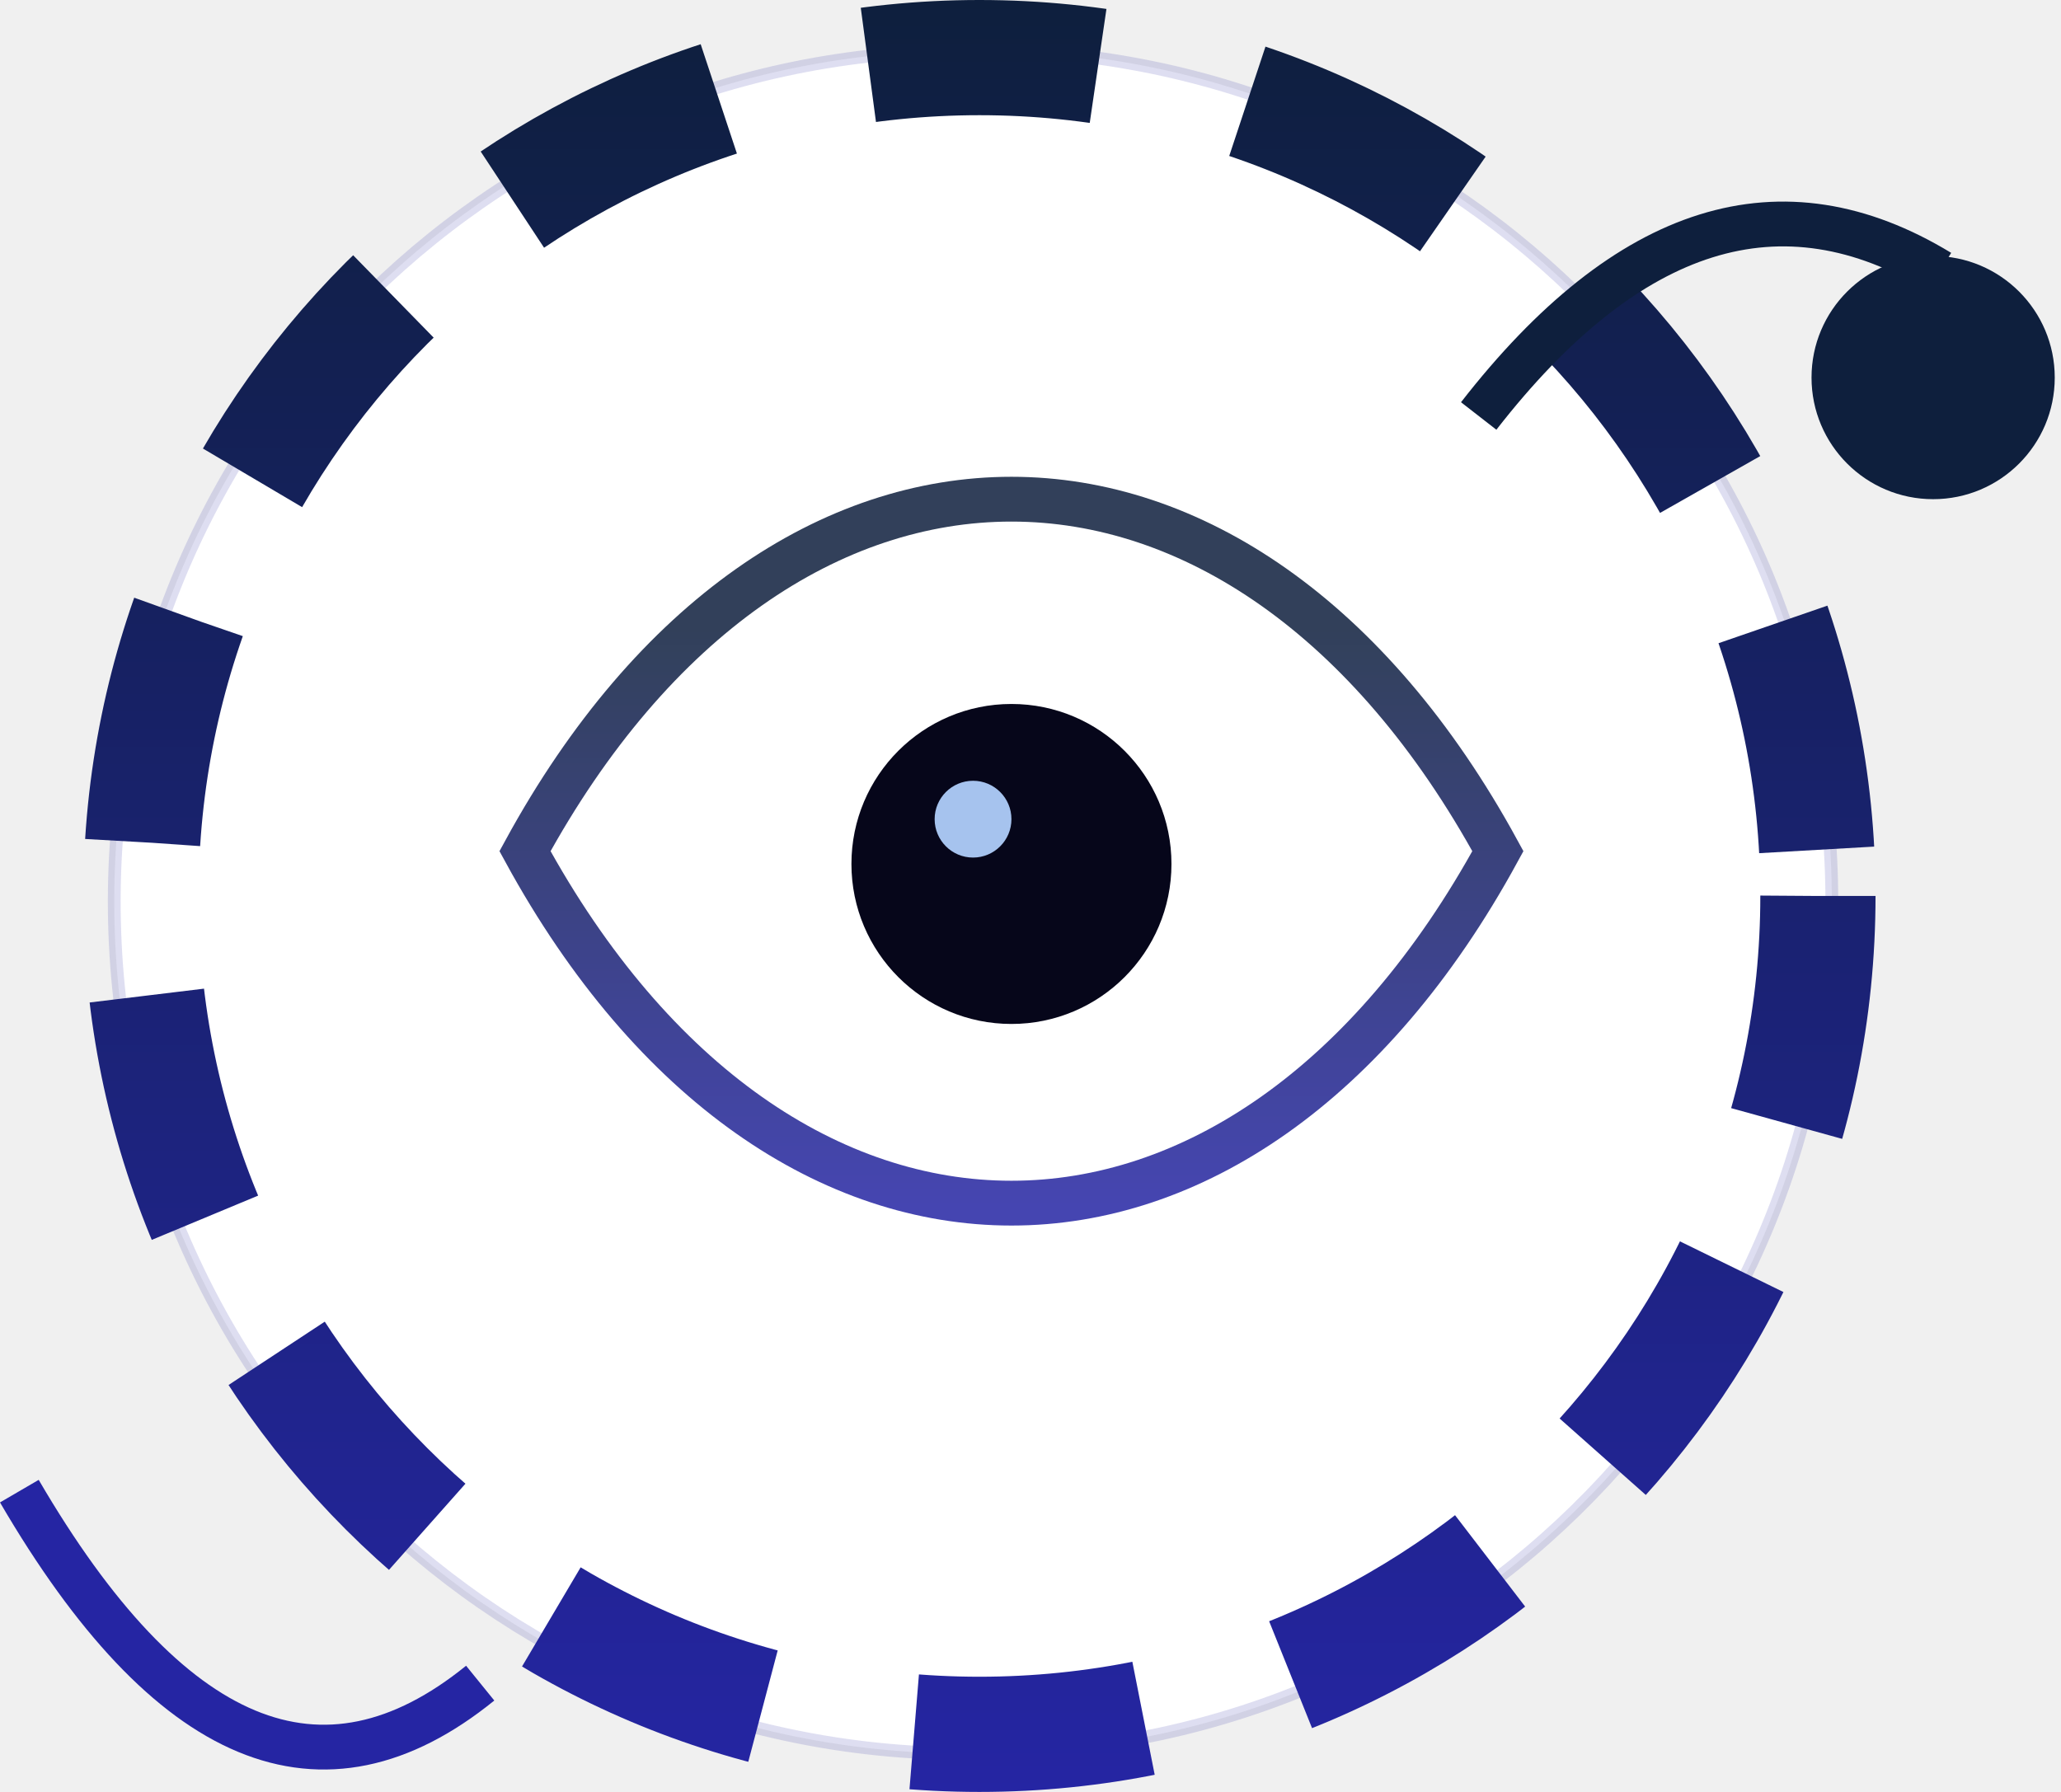
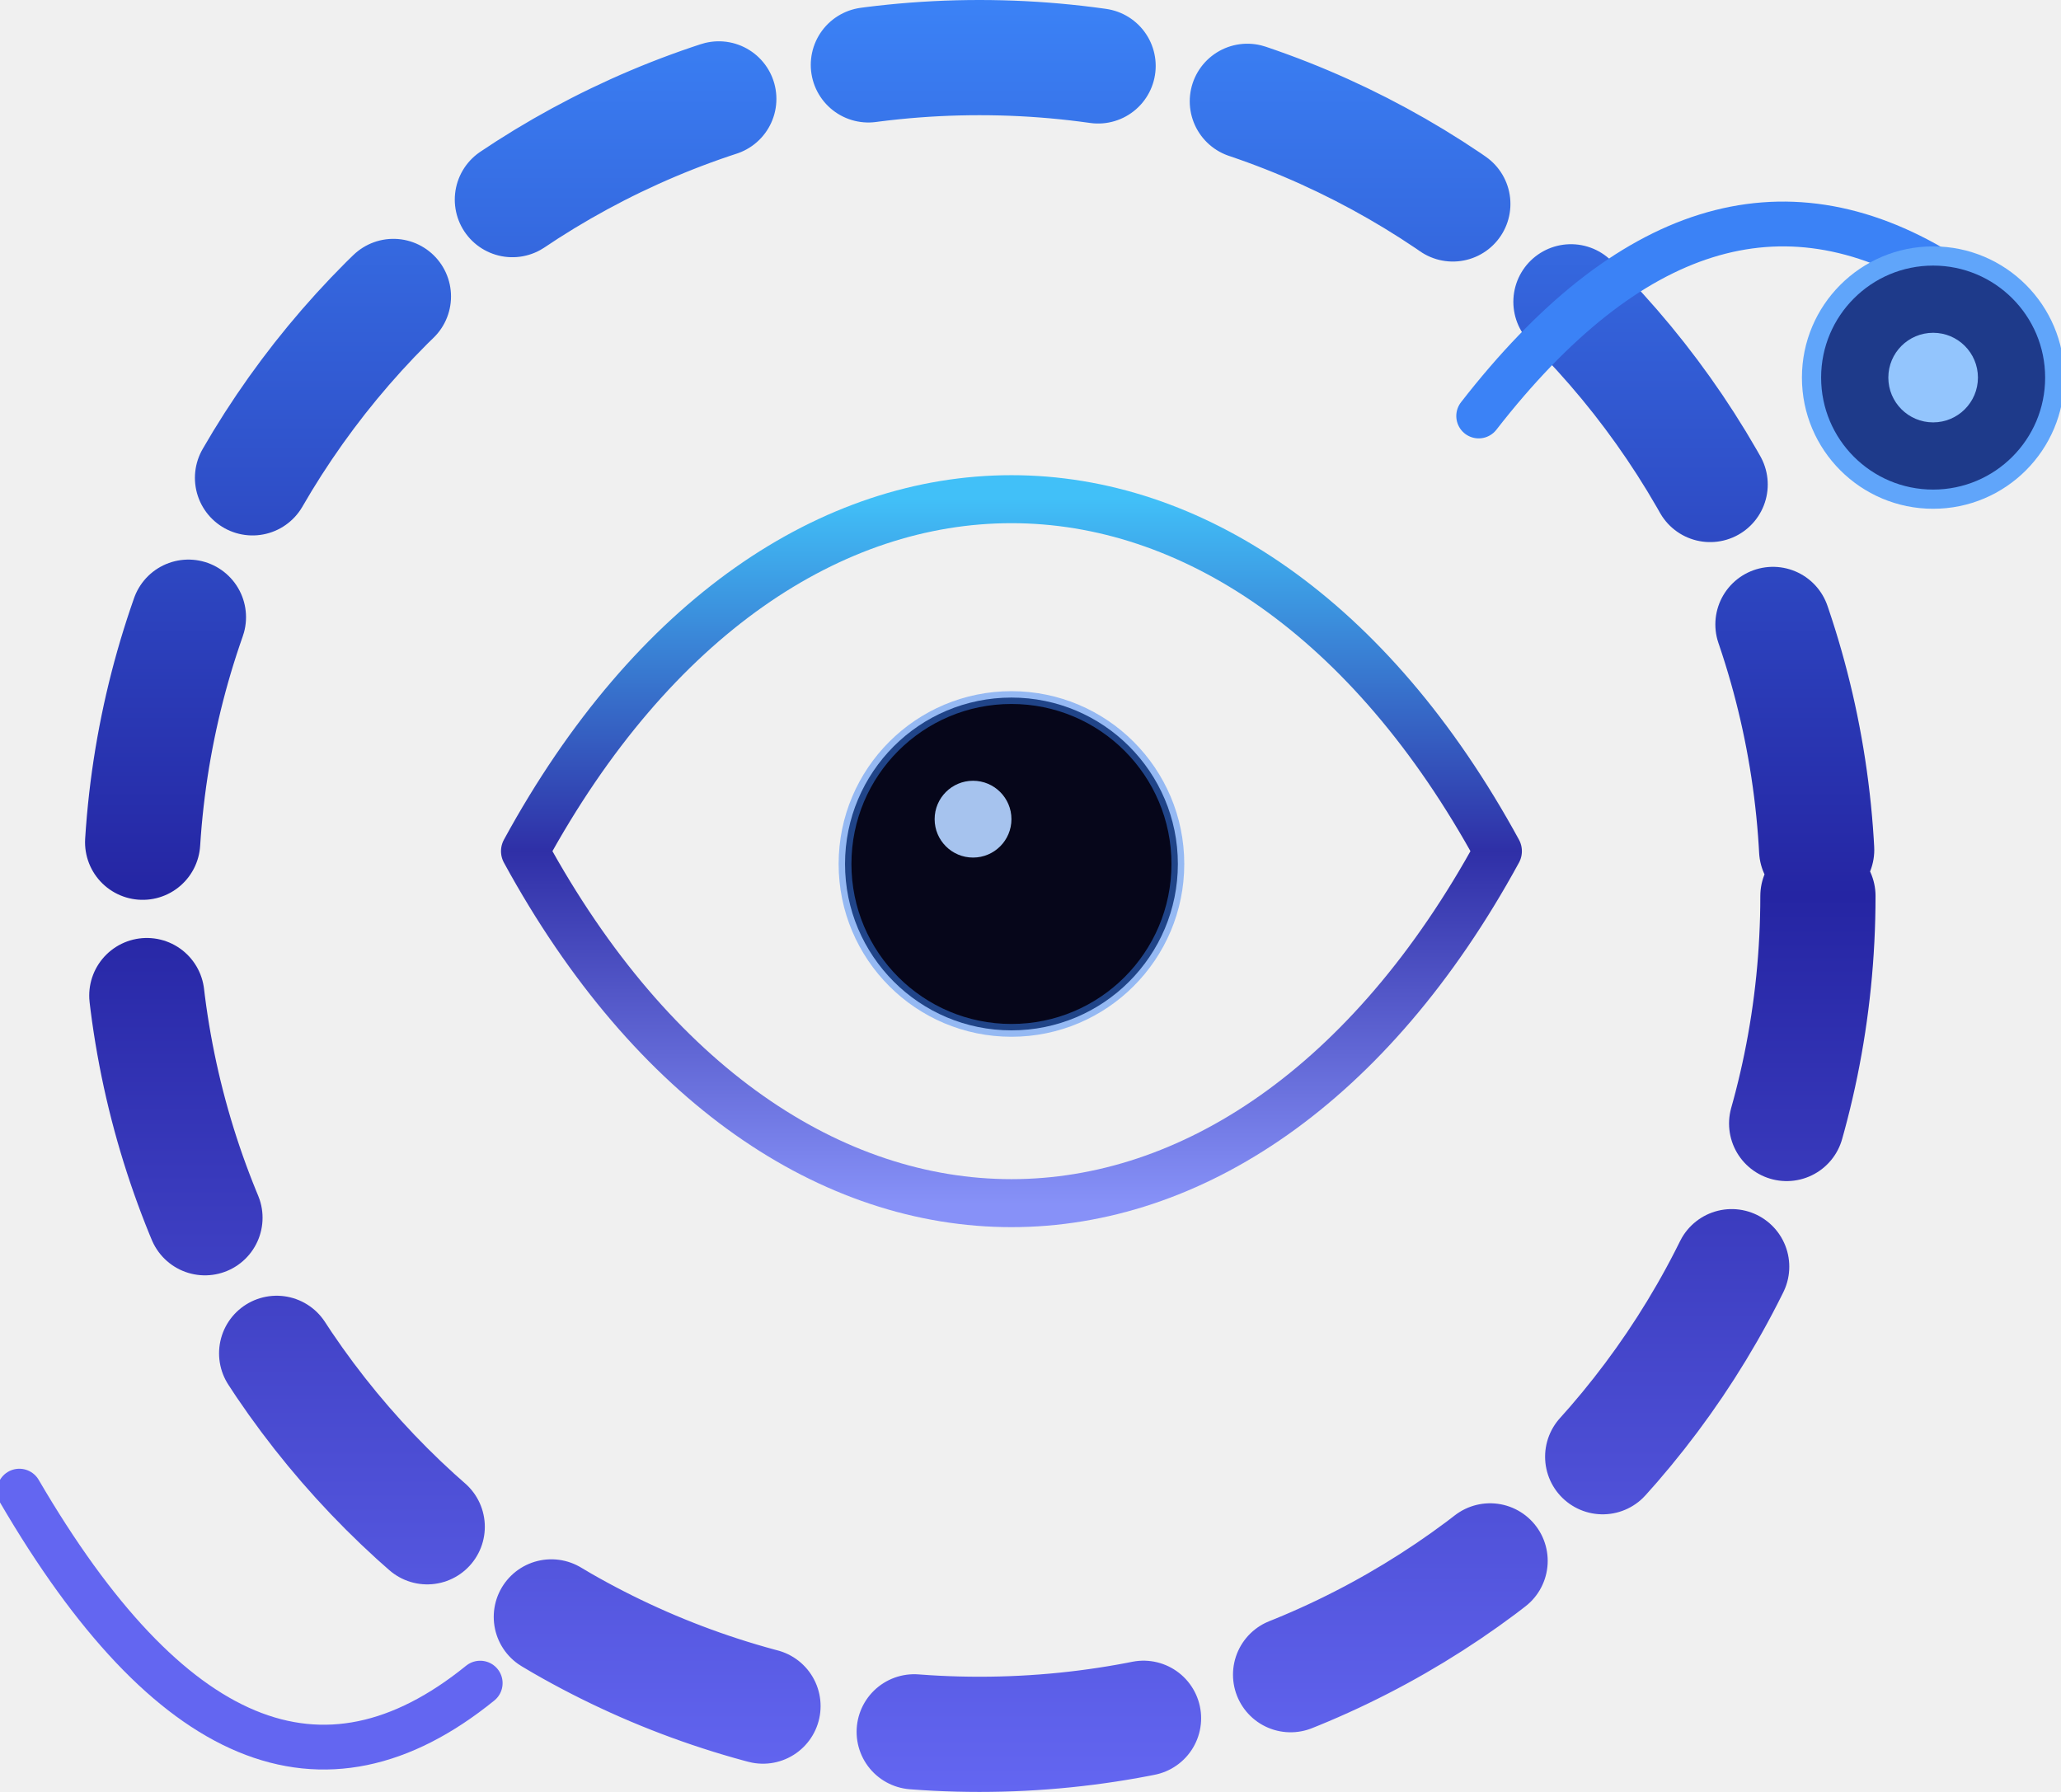
<svg xmlns="http://www.w3.org/2000/svg" width="322" height="280" viewBox="0 0 322 280" fill="none">
-   <rect x="290.987" y="268.955" width="268.346" height="266.098" rx="133.049" transform="rotate(177.898 290.987 268.955)" fill="white" />
-   <rect x="290.987" y="268.955" width="268.346" height="266.098" rx="133.049" transform="rotate(177.898 290.987 268.955)" stroke="#2525A3" stroke-opacity="0.15" stroke-width="2" />
-   <circle cx="153.023" cy="140" r="131" stroke="url(#paint0_linear_32_14)" stroke-width="18" stroke-dasharray="36 24" />
-   <circle cx="153.023" cy="140" r="42" fill="white" />
-   <circle cx="302.023" cy="59" r="19" fill="#0E1F3D" />
-   <path d="M231.023 65C254.357 35 278.357 27.5 303.023 42.5" stroke="#0E1F3D" stroke-width="7" />
-   <path d="M3.023 233C26.357 273 50.357 283 75.023 263" stroke="#2525A3" stroke-width="7" />
-   <circle cx="153.023" cy="140" r="8" fill="#A6C3EE" />
-   <path d="M82.023 133C122.023 59.667 194.023 59.667 234.023 133C194.023 206.333 122.023 206.333 82.023 133Z" stroke="url(#paint1_linear_32_14)" stroke-opacity="0.85" stroke-width="7" />
-   <circle cx="158.023" cy="135" r="25" fill="#06061A" />
-   <circle cx="152.023" cy="128" r="6" fill="#A6C3EE" />
  <defs>
-     <linearGradient id="paint0_linear_32_14" x1="153.023" y1="0" x2="153.023" y2="280" gradientUnits="userSpaceOnUse">
-       <stop stop-color="#0E1F3D" />
-       <stop offset="1" stop-color="#2525A3" />
+     <linearGradient id="paint0_linear_48_36" x1="153.023" y1="0" x2="153.023" y2="280" gradientUnits="userSpaceOnUse">
+       <stop stop-color="#3B82F6" />
+       <stop offset="0.5" stop-color="#2525A3" />
+       <stop offset="1" stop-color="#6366F1" />
    </linearGradient>
-     <linearGradient id="paint1_linear_32_14" x1="158.023" y1="78" x2="158.023" y2="188" gradientUnits="userSpaceOnUse">
-       <stop offset="0.183" stop-color="#0E1F3D" />
-       <stop offset="1" stop-color="#2525A3" />
+     <linearGradient id="paint1_linear_48_36" x1="158.023" y1="78" x2="158.023" y2="188" gradientUnits="userSpaceOnUse">
+       <stop stop-color="#38BDF8" />
+       <stop offset="0.5" stop-color="#2525A3" />
+       <stop offset="1" stop-color="#818CF8" />
    </linearGradient>
  </defs>
+   <circle cx="153.023" cy="140" r="131" stroke="url(#paint0_linear_48_36)" stroke-width="18" stroke-dasharray="36 24" stroke-linecap="round" />
+   <path d="M231.023 65C254.357 35 278.357 27.5 303.023 42.5" stroke="#3B82F6" stroke-width="7" stroke-linecap="round" />
+   <circle cx="302.023" cy="59" r="19" fill="#1E3A8A" stroke="#60A5FA" stroke-width="3" />
+   <circle cx="302.023" cy="59" r="7" fill="#93C5FD" />
+   <path d="M3.023 233C26.357 273 50.357 283 75.023 263" stroke="#6366F1" stroke-width="7" stroke-linecap="round" />
+   <path d="M82.023 133C122.023 59.667 194.023 59.667 234.023 133C194.023 206.333 122.023 206.333 82.023 133Z" stroke="url(#paint1_linear_48_36)" stroke-opacity="0.95" stroke-width="7.5" stroke-linejoin="round" />
+   <circle cx="158.023" cy="135" r="26" fill="#06061A" stroke="#3B82F6" stroke-width="2" stroke-opacity="0.5" />
+   <circle cx="152.023" cy="128" r="6" fill="#A6C3EE" />
</svg>
